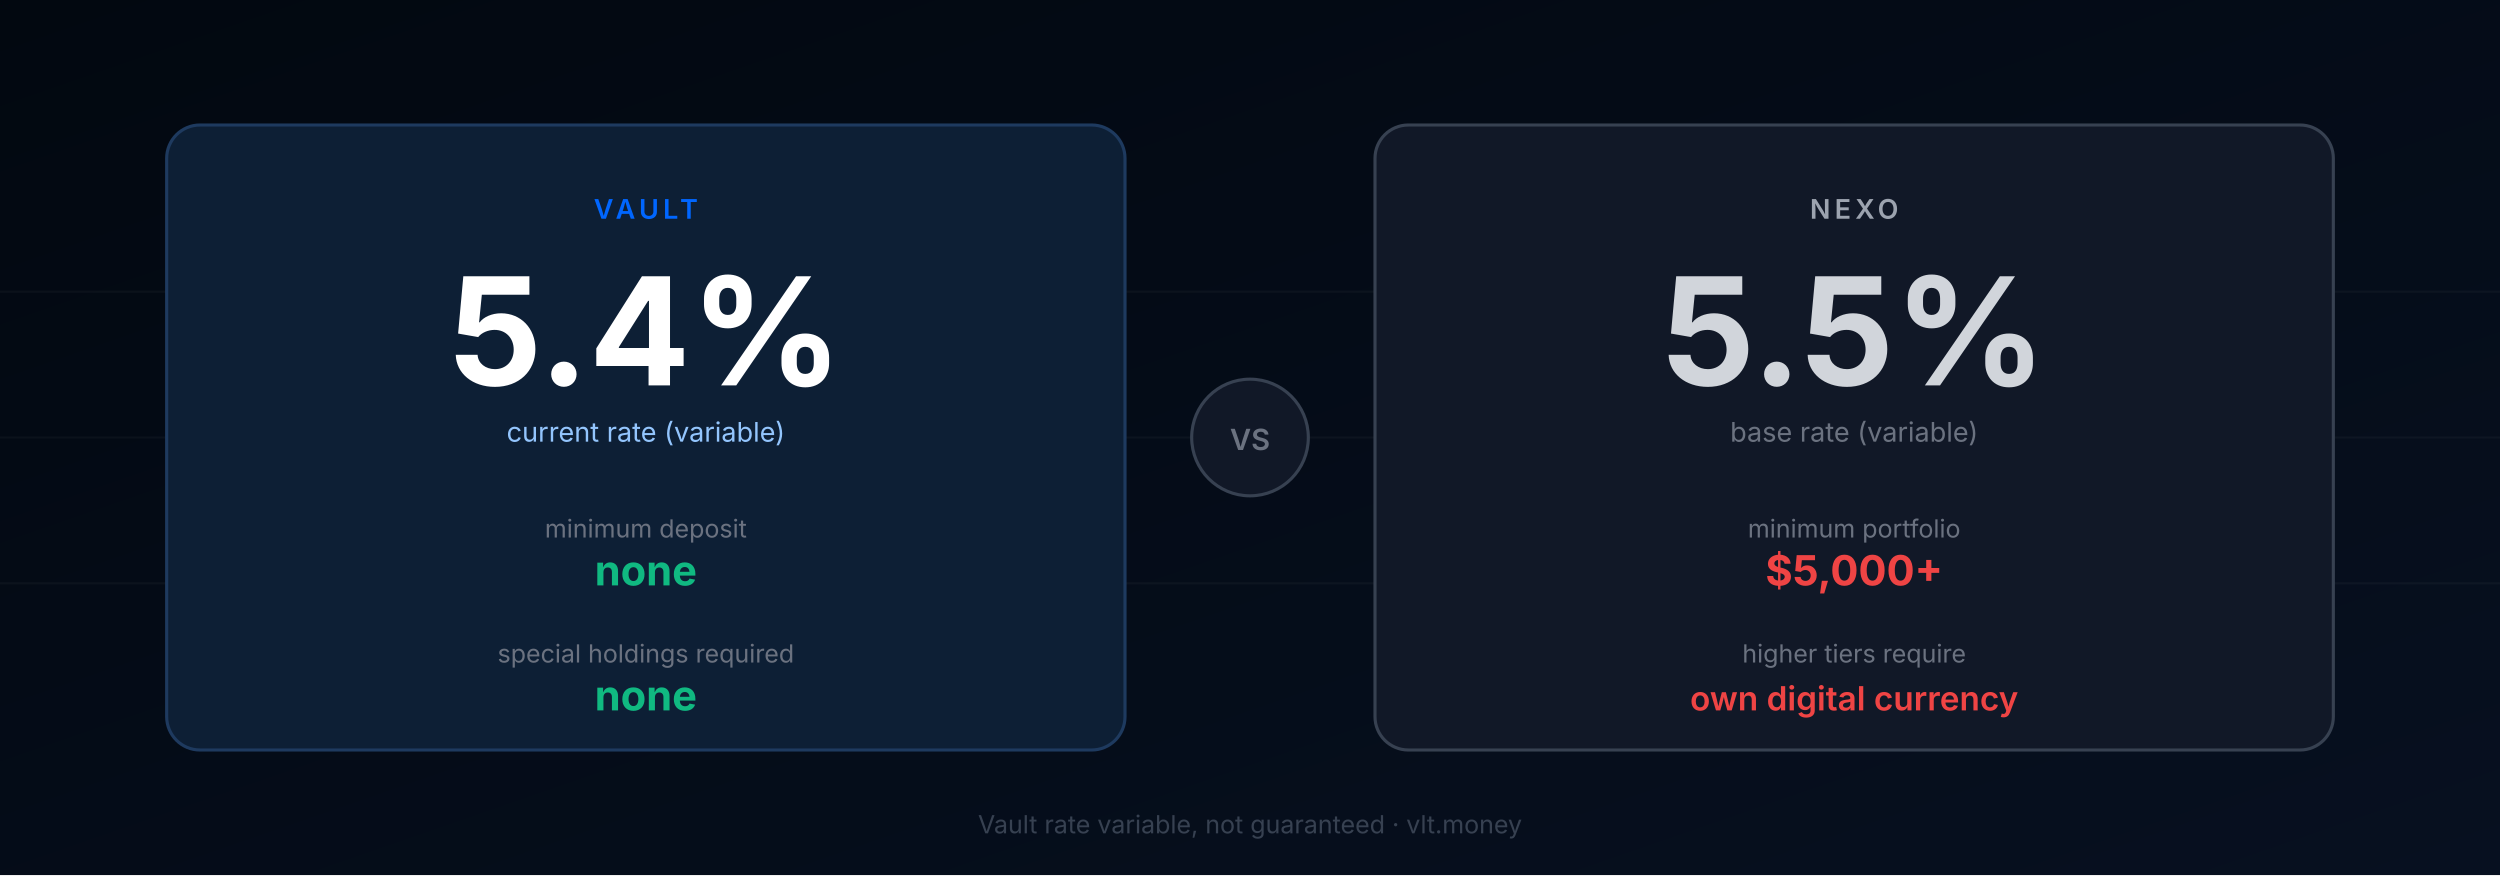
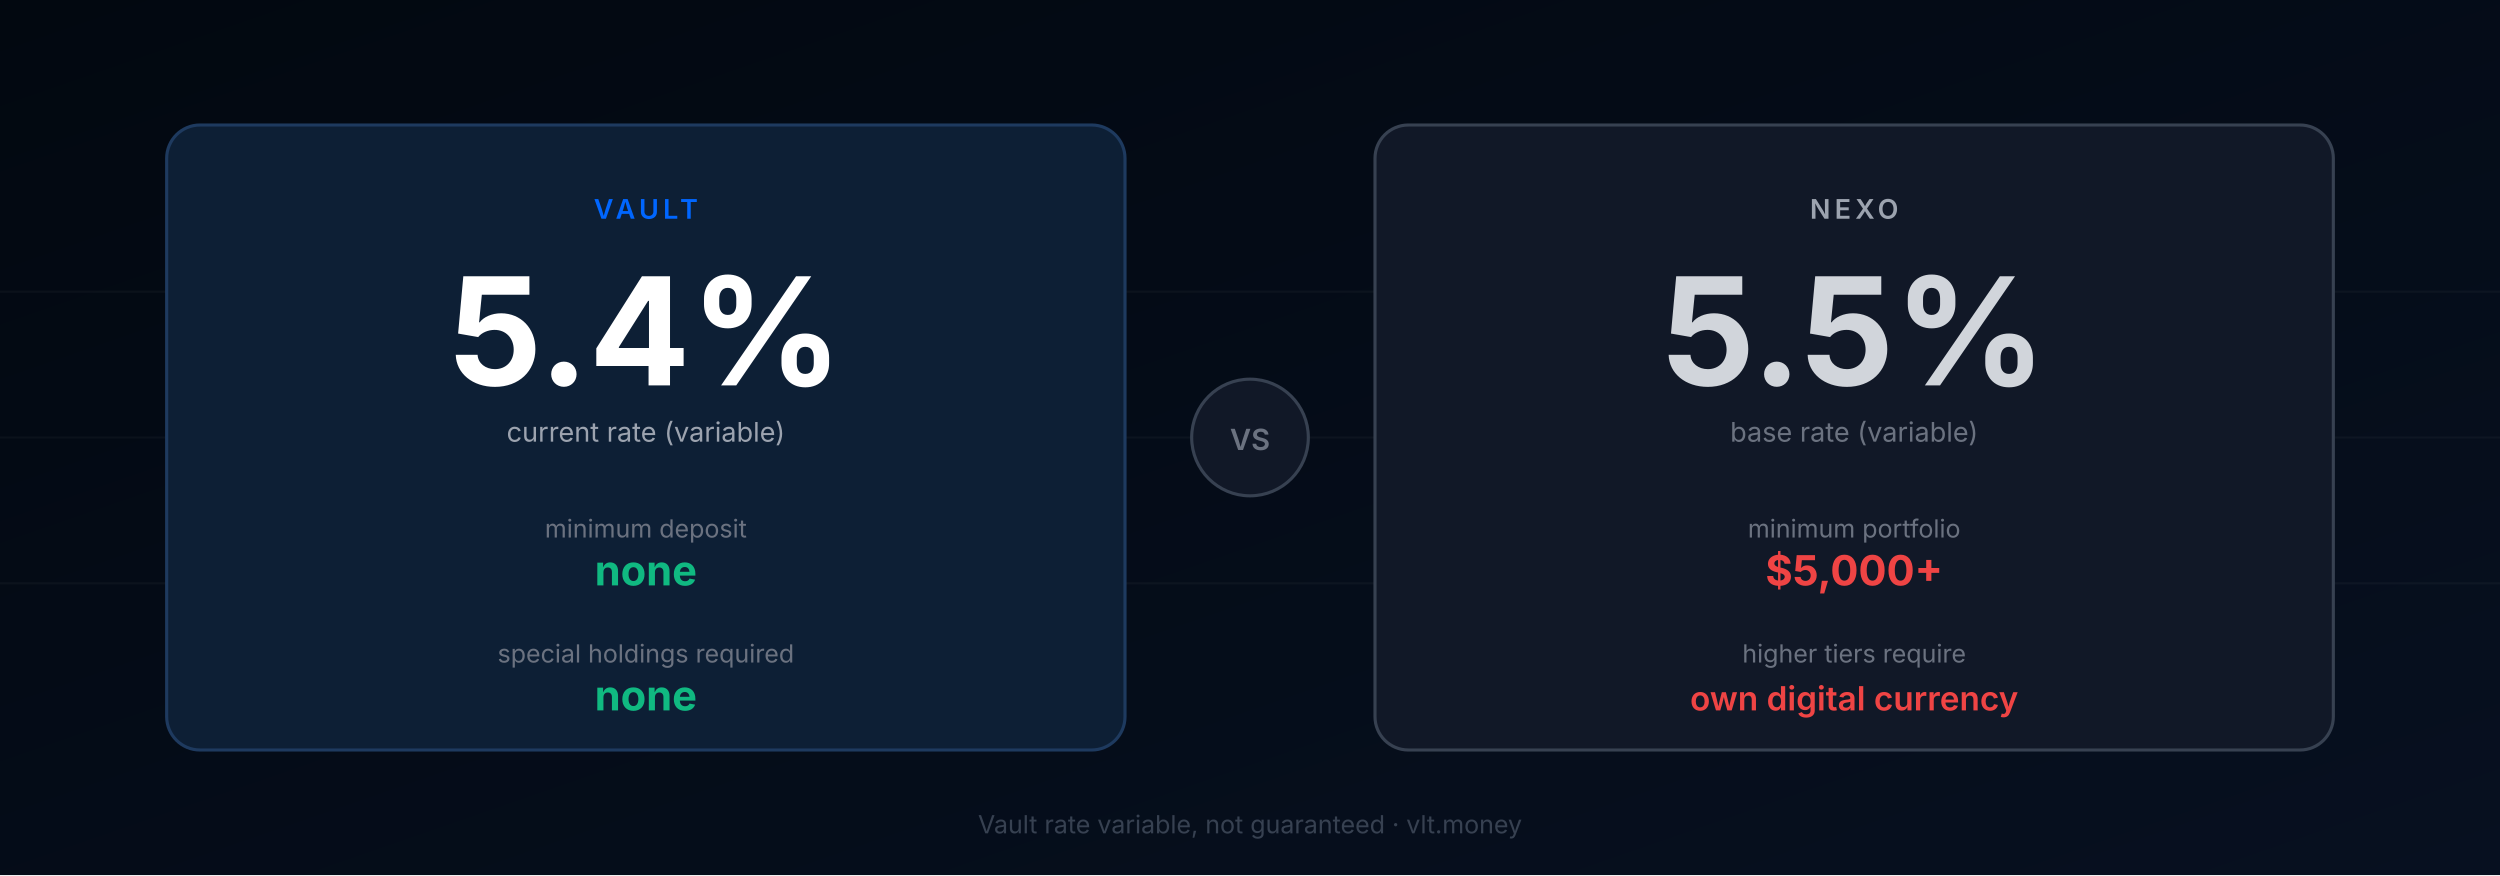
<svg xmlns="http://www.w3.org/2000/svg" viewBox="0 0 1200 420" width="1200" height="420">
  <defs>
    <linearGradient id="bg" x1="0%" y1="0%" x2="100%" y2="100%">
      <stop offset="0%" style="stop-color:#020810" />
      <stop offset="100%" style="stop-color:#071020" />
    </linearGradient>
  </defs>
  <rect width="1200" height="420" fill="url(#bg)" />
  <line x1="0" y1="140" x2="1200" y2="140" stroke="#ffffff08" stroke-width="1" />
  <line x1="0" y1="210" x2="1200" y2="210" stroke="#ffffff08" stroke-width="1" />
  <line x1="0" y1="280" x2="1200" y2="280" stroke="#ffffff08" stroke-width="1" />
  <rect x="80" y="60" width="460" height="300" rx="16" fill="#0D1F35" stroke="#1E3A5F" stroke-width="1.5" />
-   <text x="310" y="105" text-anchor="middle" fill="#0066FF" font-family="system-ui, -apple-system, sans-serif" font-size="13" font-weight="600" letter-spacing="2">VAULT</text>
-   <text x="310" y="185" text-anchor="middle" fill="#ffffff" font-family="system-ui, -apple-system, sans-serif" font-size="72" font-weight="700">5.4%</text>
-   <text x="310" y="212" text-anchor="middle" fill="#93C5FD" font-family="system-ui, -apple-system, sans-serif" font-size="13">current rate (variable)</text>
-   <text x="310" y="258" text-anchor="middle" fill="#6B7280" font-family="system-ui, -apple-system, sans-serif" font-size="12">minimum deposit</text>
-   <text x="310" y="281" text-anchor="middle" fill="#10B981" font-family="system-ui, -apple-system, sans-serif" font-size="20" font-weight="700">none</text>
-   <text x="310" y="318" text-anchor="middle" fill="#6B7280" font-family="system-ui, -apple-system, sans-serif" font-size="12">special holdings required</text>
-   <text x="310" y="341" text-anchor="middle" fill="#10B981" font-family="system-ui, -apple-system, sans-serif" font-size="20" font-weight="700">none</text>
+   <text x="310" y="105" text-anchor="middle" fill="#0066FF" font-family="Inter, system-ui, sans-serif" font-size="13" font-weight="600" letter-spacing="2">VAULT</text>
+   <text x="310" y="185" text-anchor="middle" fill="#ffffff" font-family="Inter, system-ui, sans-serif" font-size="72" font-weight="700">5.4%</text>
+   <text x="310" y="212" text-anchor="middle" fill="#9CA3AF" font-family="Inter, system-ui, sans-serif" font-size="13">current rate (variable)</text>
+   <text x="310" y="258" text-anchor="middle" fill="#6B7280" font-family="Inter, system-ui, sans-serif" font-size="12">minimum deposit</text>
+   <text x="310" y="281" text-anchor="middle" fill="#10B981" font-family="Inter, system-ui, sans-serif" font-size="20" font-weight="700">none</text>
+   <text x="310" y="318" text-anchor="middle" fill="#6B7280" font-family="Inter, system-ui, sans-serif" font-size="12">special holdings required</text>
+   <text x="310" y="341" text-anchor="middle" fill="#10B981" font-family="Inter, system-ui, sans-serif" font-size="20" font-weight="700">none</text>
  <circle cx="600" cy="210" r="28" fill="#111827" stroke="#374151" stroke-width="1.5" />
-   <text x="600" y="216" text-anchor="middle" fill="#6B7280" font-family="system-ui, -apple-system, sans-serif" font-size="14" font-weight="600">VS</text>
+   <text x="600" y="216" text-anchor="middle" fill="#6B7280" font-family="Inter, system-ui, sans-serif" font-size="14" font-weight="600">VS</text>
  <rect x="660" y="60" width="460" height="300" rx="16" fill="#111827" stroke="#374151" stroke-width="1.5" />
-   <text x="890" y="105" text-anchor="middle" fill="#9CA3AF" font-family="system-ui, -apple-system, sans-serif" font-size="13" font-weight="600" letter-spacing="2">NEXO</text>
-   <text x="890" y="185" text-anchor="middle" fill="#D1D5DB" font-family="system-ui, -apple-system, sans-serif" font-size="72" font-weight="700">5.5%</text>
-   <text x="890" y="212" text-anchor="middle" fill="#6B7280" font-family="system-ui, -apple-system, sans-serif" font-size="13">base rate (variable)</text>
-   <text x="890" y="258" text-anchor="middle" fill="#6B7280" font-family="system-ui, -apple-system, sans-serif" font-size="12">minimum portfolio</text>
-   <text x="890" y="281" text-anchor="middle" fill="#EF4444" font-family="system-ui, -apple-system, sans-serif" font-size="20" font-weight="700">$5,000+</text>
-   <text x="890" y="318" text-anchor="middle" fill="#6B7280" font-family="system-ui, -apple-system, sans-serif" font-size="12">higher tiers require</text>
-   <text x="890" y="341" text-anchor="middle" fill="#EF4444" font-family="system-ui, -apple-system, sans-serif" font-size="16" font-weight="600">own digital currency</text>
-   <text x="600" y="400" text-anchor="middle" fill="#374151" font-family="system-ui, -apple-system, sans-serif" font-size="12">Vault rate variable, not guaranteed · vlt.money</text>
+   <text x="890" y="105" text-anchor="middle" fill="#9CA3AF" font-family="Inter, system-ui, sans-serif" font-size="13" font-weight="600" letter-spacing="2">NEXO</text>
+   <text x="890" y="185" text-anchor="middle" fill="#D1D5DB" font-family="Inter, system-ui, sans-serif" font-size="72" font-weight="700">5.5%</text>
+   <text x="890" y="212" text-anchor="middle" fill="#6B7280" font-family="Inter, system-ui, sans-serif" font-size="13">base rate (variable)</text>
+   <text x="890" y="258" text-anchor="middle" fill="#6B7280" font-family="Inter, system-ui, sans-serif" font-size="12">minimum portfolio</text>
+   <text x="890" y="281" text-anchor="middle" fill="#EF4444" font-family="Inter, system-ui, sans-serif" font-size="20" font-weight="700">$5,000+</text>
+   <text x="890" y="318" text-anchor="middle" fill="#6B7280" font-family="Inter, system-ui, sans-serif" font-size="12">higher tiers require</text>
+   <text x="890" y="341" text-anchor="middle" fill="#EF4444" font-family="Inter, system-ui, sans-serif" font-size="16" font-weight="600">own digital currency</text>
+   <text x="600" y="400" text-anchor="middle" fill="#374151" font-family="Inter, system-ui, sans-serif" font-size="12">Vault rate variable, not guaranteed · vlt.money</text>
</svg>
